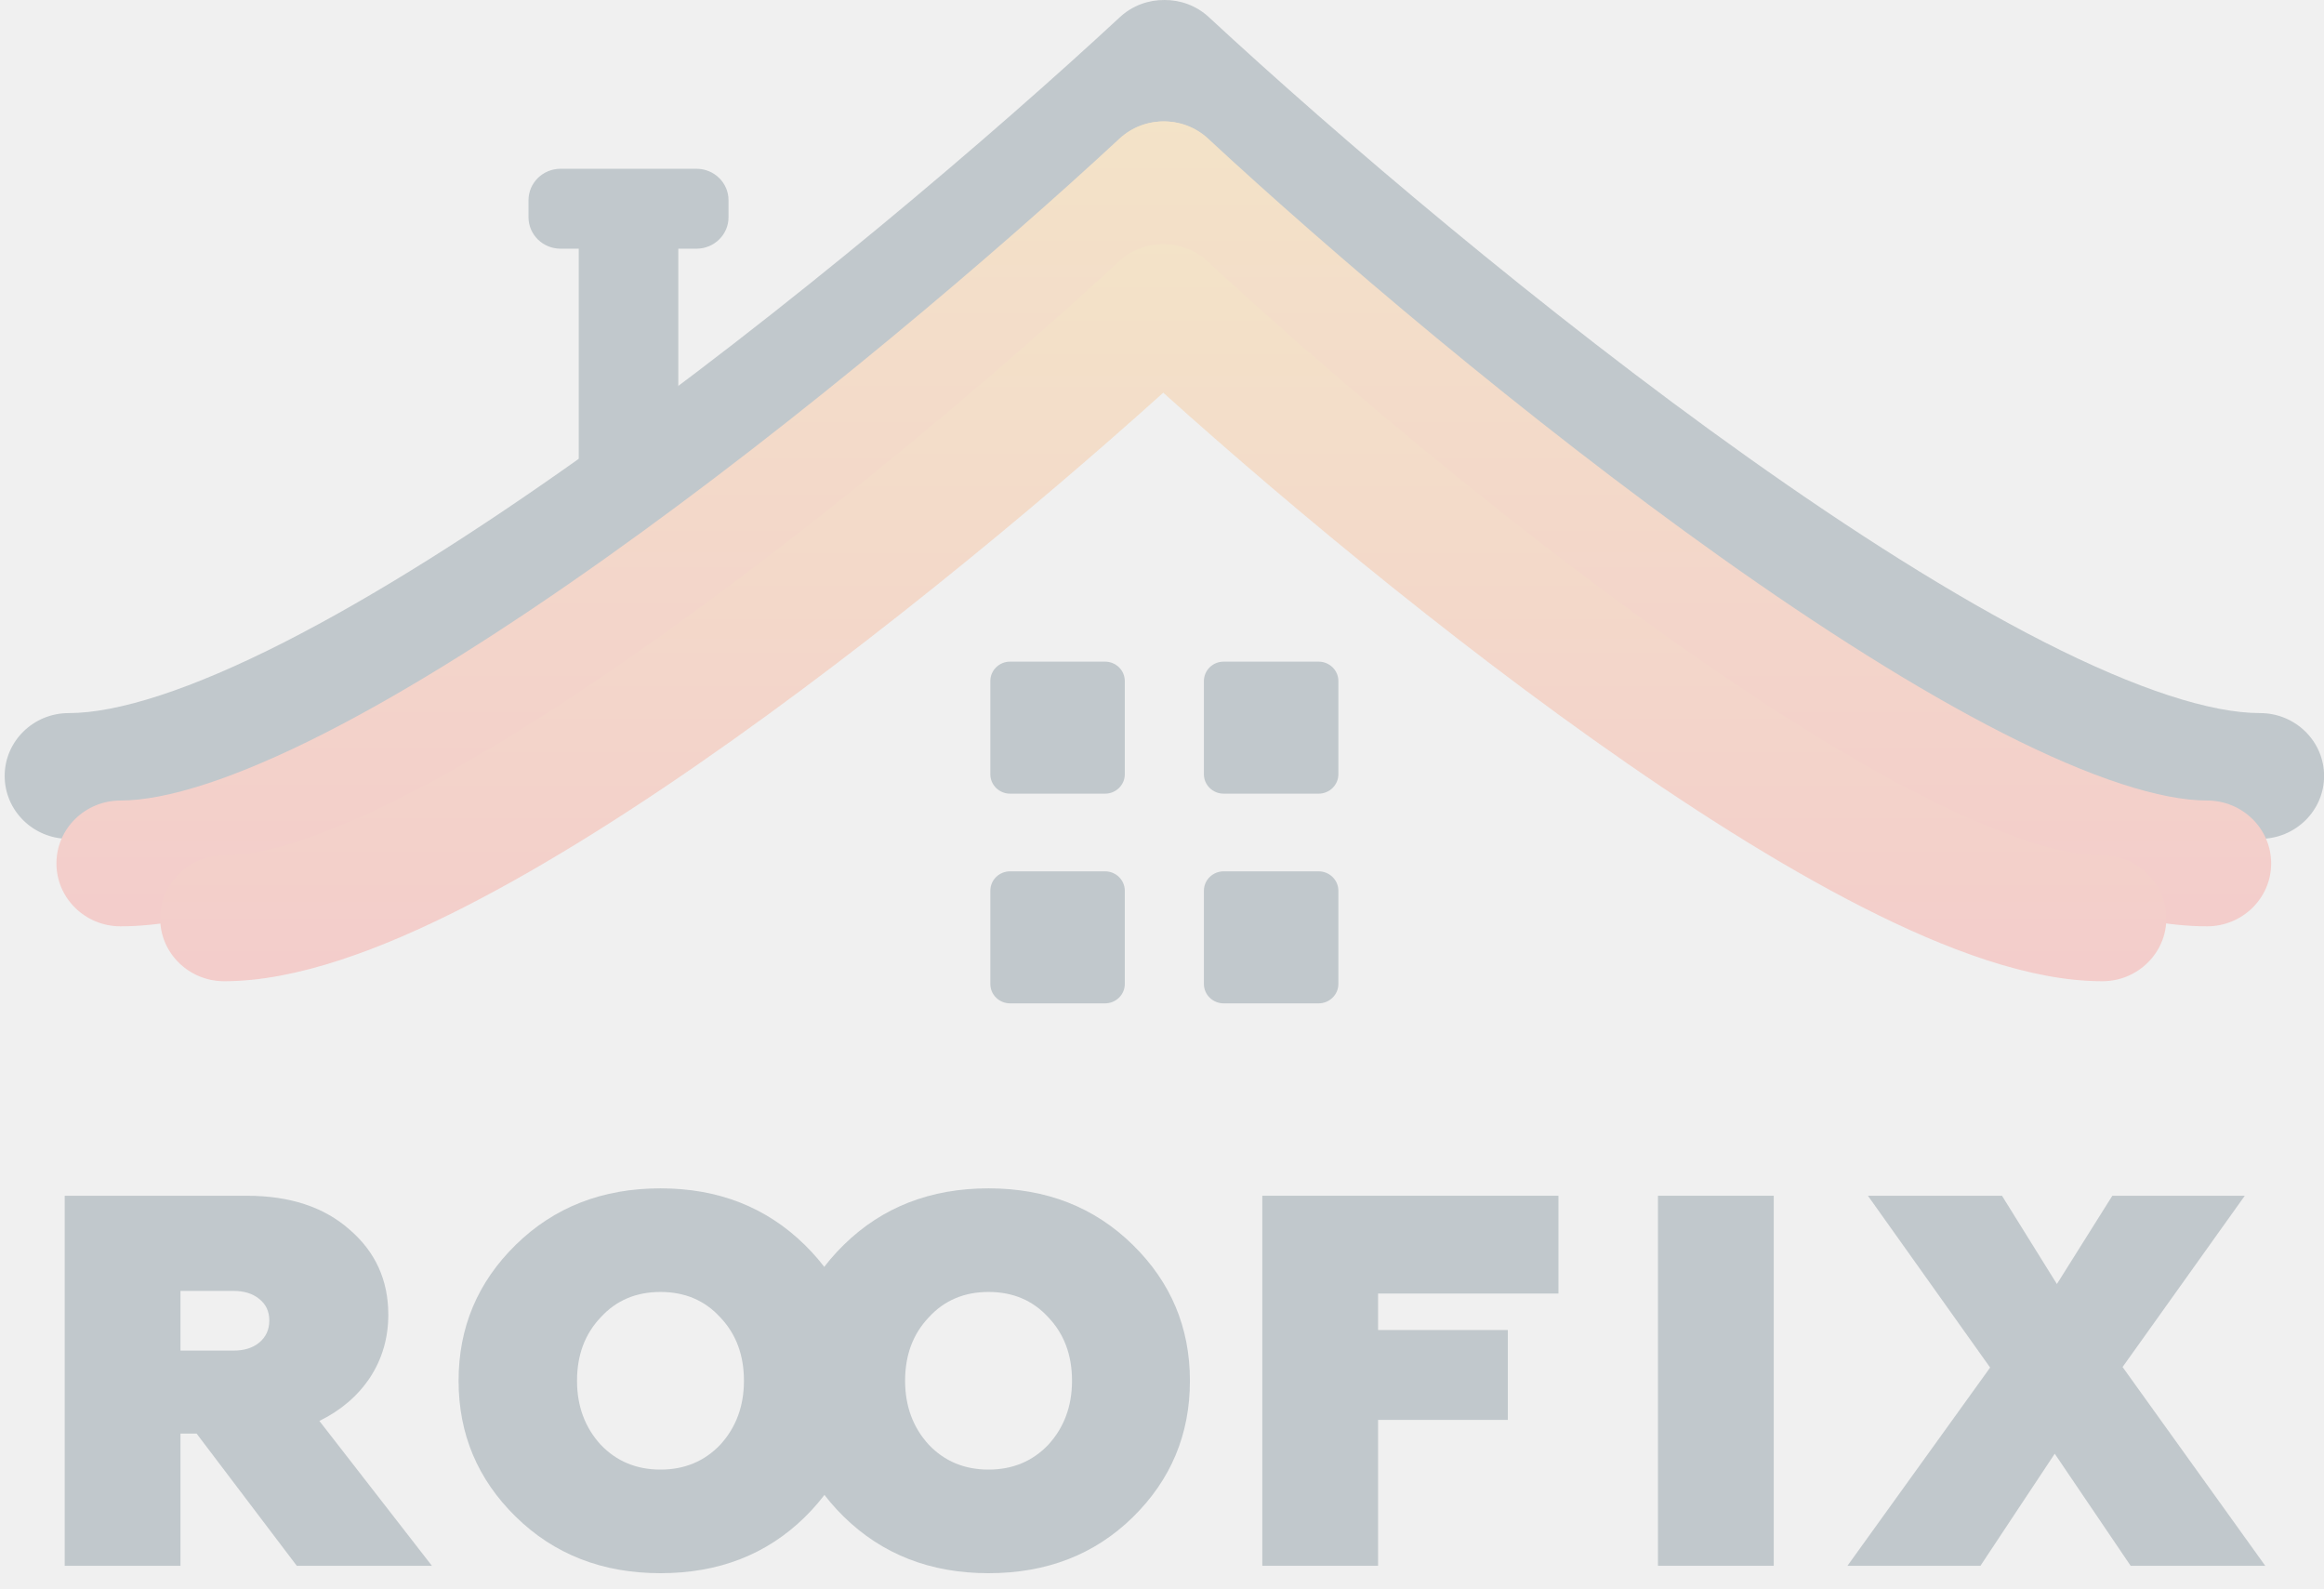
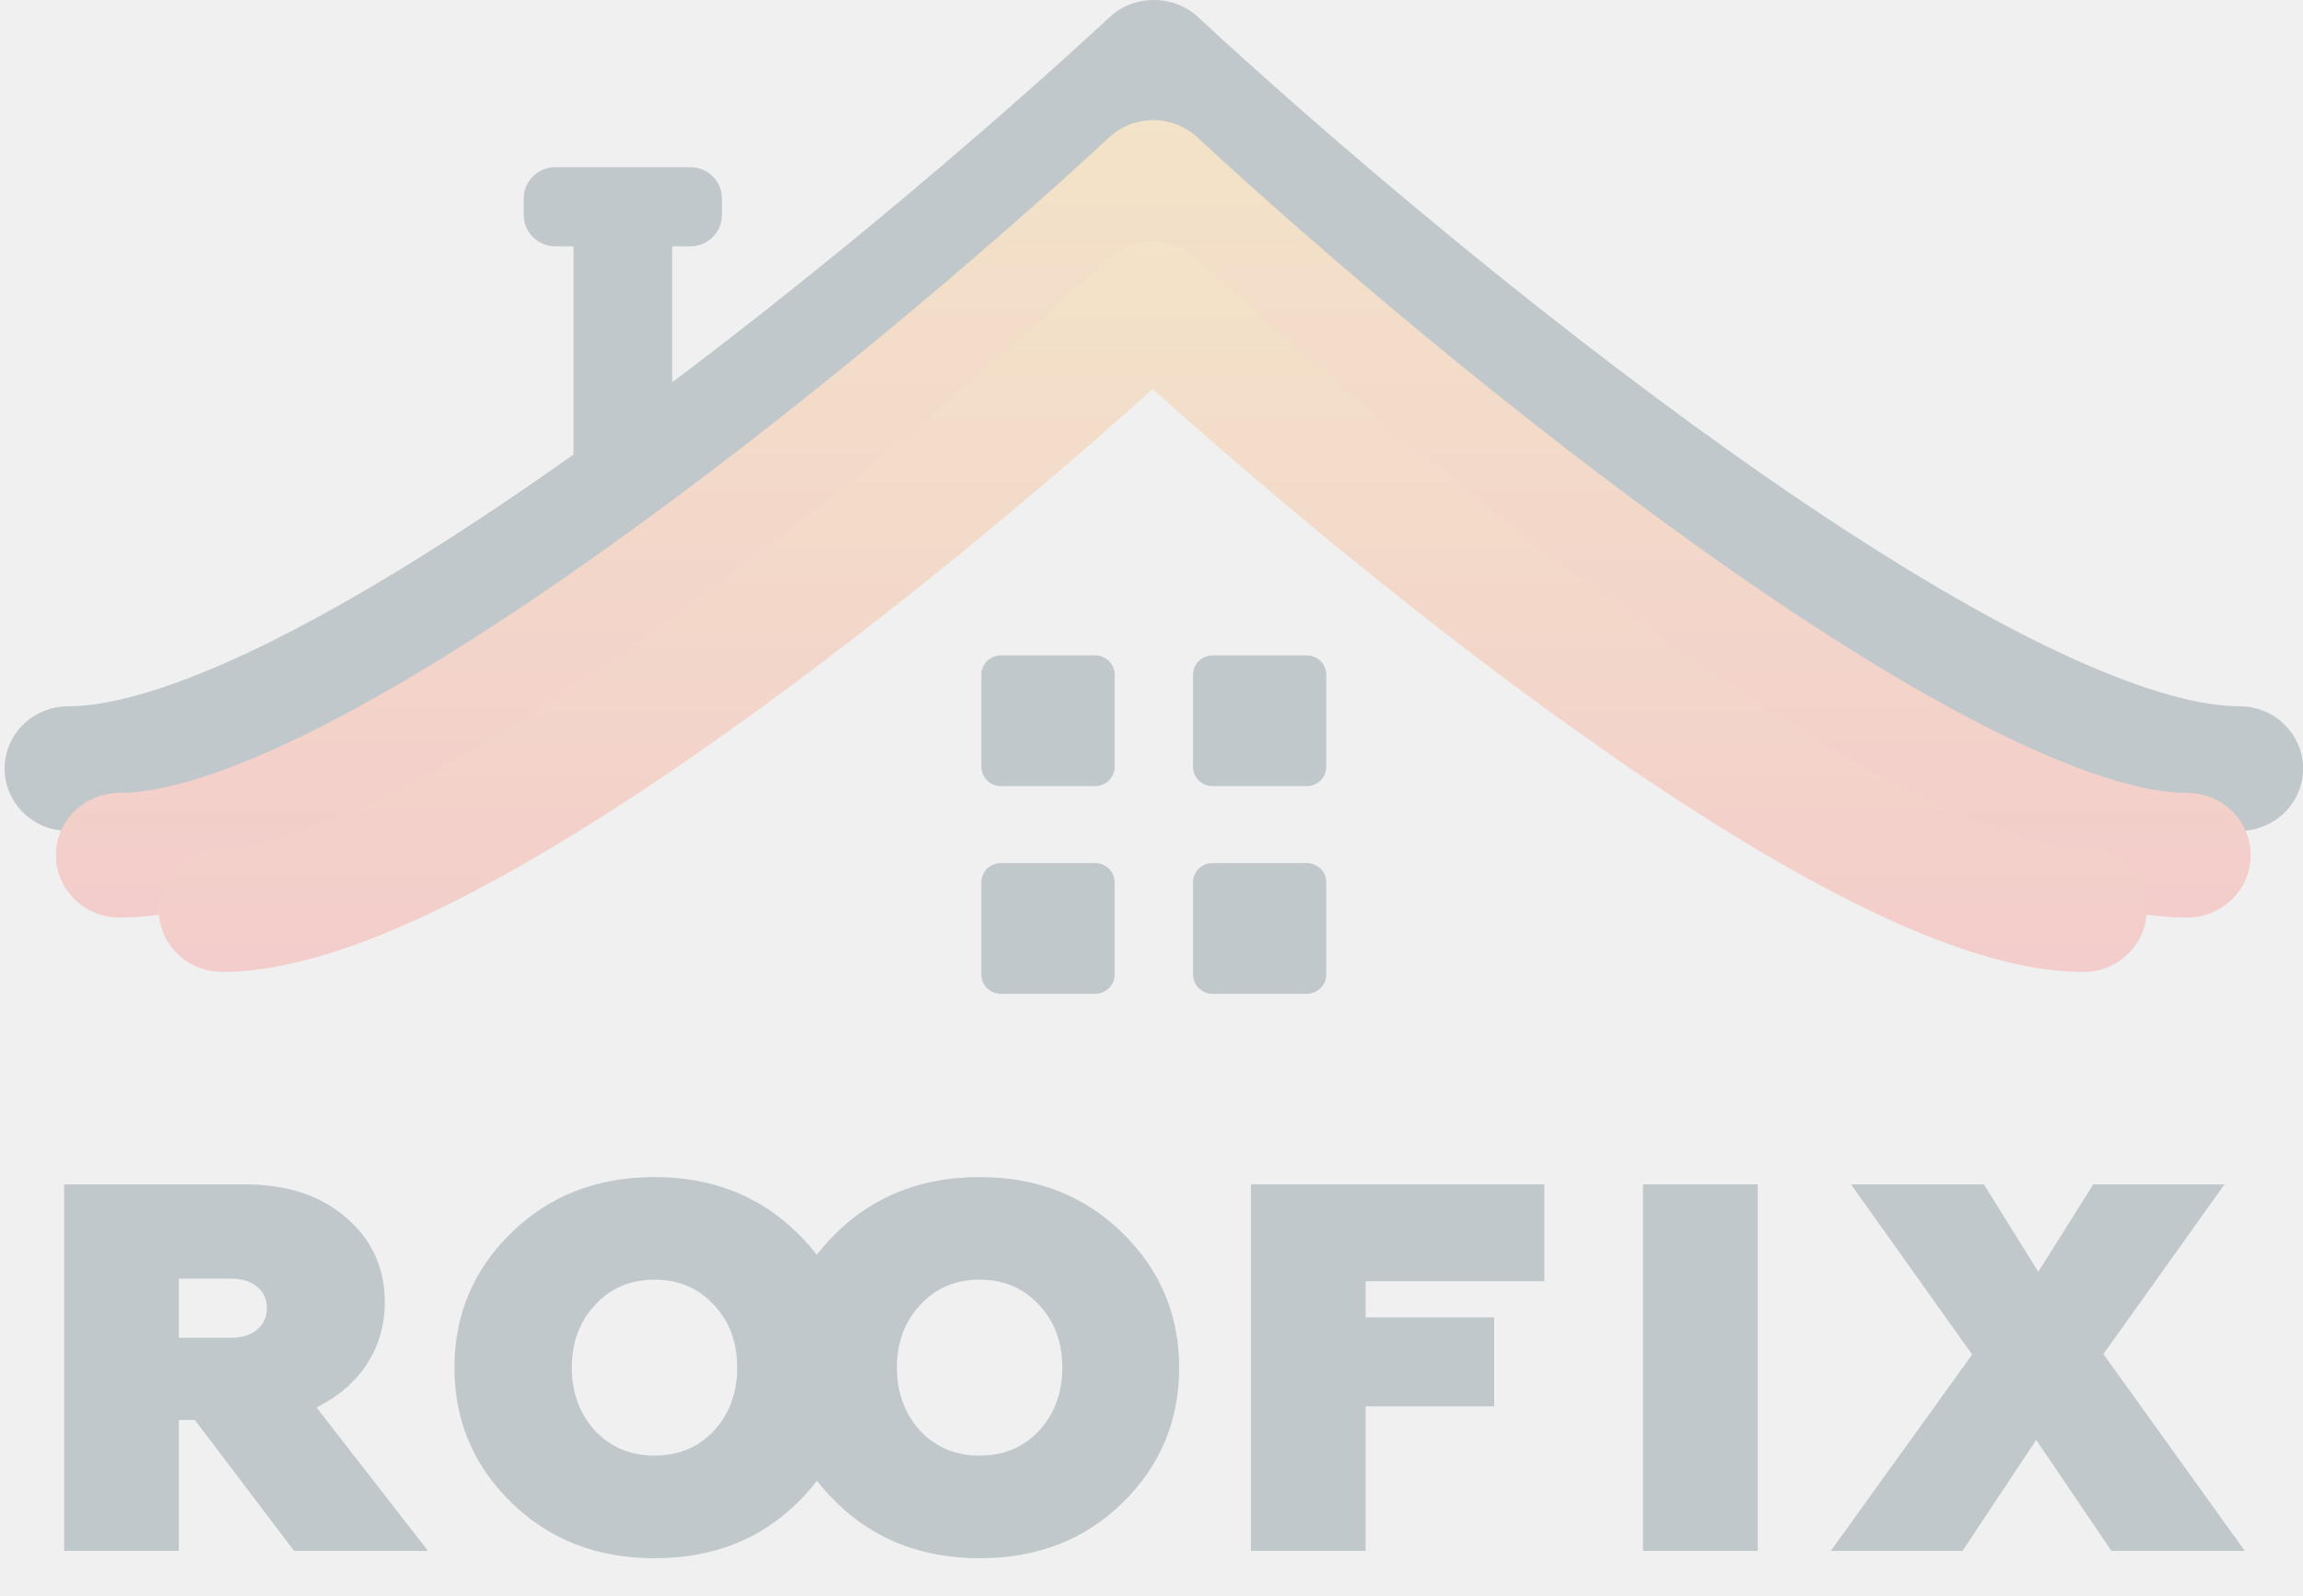
- <svg xmlns="http://www.w3.org/2000/svg" width="850" height="581" viewBox="0 0 850 581" fill="none">
-   <g opacity="0.2" clip-path="url(#clip0_1514_215)">
-     <path fill-rule="evenodd" clip-rule="evenodd" d="M205.014 61.717C198.546 61.717 193.302 66.865 193.302 73.215V79.442C193.302 85.792 198.546 90.939 205.014 90.939H211.671V191.352L248.09 153.425V90.939H254.742C261.212 90.939 266.456 85.792 266.456 79.441V73.215C266.456 66.865 261.212 61.717 254.742 61.717H205.014Z" fill="#05283B" />
-     <path fill-rule="evenodd" clip-rule="evenodd" d="M369.443 241.944C365.448 241.944 362.21 245.122 362.21 249.044V283.125C362.21 287.046 365.448 290.225 369.443 290.225H404.161C408.155 290.225 411.393 287.046 411.393 283.125V249.044C411.393 245.122 408.155 241.944 404.161 241.944H369.443ZM369.443 318.625C365.448 318.625 362.21 321.804 362.21 325.725V359.806C362.21 363.727 365.448 366.906 369.443 366.906H404.161C408.155 366.906 411.393 363.727 411.393 359.806V325.725C411.393 321.804 408.155 318.625 404.161 318.625H369.443ZM440.324 249.044C440.324 245.122 443.563 241.944 447.558 241.944H482.275C486.27 241.944 489.508 245.122 489.508 249.044V283.125C489.508 287.046 486.27 290.225 482.275 290.225H447.558C443.563 290.225 440.324 287.046 440.324 283.125V249.044ZM447.558 318.625C443.563 318.625 440.324 321.804 440.324 325.725V359.806C440.324 363.727 443.563 366.906 447.558 366.906H482.275C486.27 366.906 489.508 363.727 489.508 359.806V325.725C489.508 321.804 486.27 318.625 482.275 318.625H447.558Z" fill="#05283B" />
-     <path fill-rule="evenodd" clip-rule="evenodd" d="M425.87 54.255C378.149 97.392 309.132 155.331 239.759 204.602C201.024 232.113 161.689 257.272 125.569 275.651C90.258 293.618 54.925 306.751 25.136 306.751C12.198 306.751 1.709 296.456 1.709 283.755C1.709 271.055 12.198 260.759 25.136 260.759C43.054 260.759 69.922 252.162 104.008 234.818C137.284 217.886 174.542 194.153 212.295 167.34C287.758 113.744 363.249 49.24 409.591 6.277C414.17 2.032 420.034 -0.047 425.87 0.001C431.707 -0.047 437.57 2.032 442.149 6.277C488.492 49.24 563.983 113.744 639.445 167.34C677.198 194.153 714.456 217.886 747.732 234.818C781.819 252.162 808.687 260.759 826.605 260.759C839.543 260.759 850.034 271.055 850.034 283.755C850.034 296.456 839.543 306.751 826.605 306.751C796.816 306.751 761.482 293.618 726.172 275.651C690.051 257.272 650.716 232.113 611.981 204.602C542.609 155.331 473.592 97.392 425.87 54.255Z" fill="#05283B" />
-     <path fill-rule="evenodd" clip-rule="evenodd" d="M442.549 51.611C451.432 60.844 451.008 75.399 441.602 84.119C396.422 126.004 322.987 188.772 249.118 241.236C212.206 267.453 174.697 291.446 140.231 308.984C106.574 326.109 72.723 338.725 44.071 338.725C31.133 338.725 20.645 328.429 20.645 315.728C20.645 303.028 31.133 292.732 44.071 292.732C60.852 292.732 86.237 284.654 118.67 268.151C150.292 252.06 185.724 229.493 221.655 203.974C293.47 152.968 365.325 91.572 409.433 50.681C418.84 41.961 433.666 42.377 442.549 51.611Z" fill="url(#paint0_linear_1514_215)" />
-     <path fill-rule="evenodd" clip-rule="evenodd" d="M408.766 51.611C399.883 60.844 400.307 75.399 409.713 84.119C454.893 126.004 528.328 188.772 602.197 241.236C639.109 267.453 676.618 291.446 711.084 308.984C744.74 326.109 778.591 338.725 807.244 338.725C820.182 338.725 830.67 328.429 830.67 315.728C830.67 303.028 820.182 292.732 807.244 292.732C790.463 292.732 765.077 284.654 732.645 268.151C701.023 252.06 665.59 229.493 629.661 203.974C557.845 152.968 485.99 91.572 441.882 50.681C432.476 41.961 417.65 42.377 408.766 51.611Z" fill="url(#paint1_linear_1514_215)" />
-     <path fill-rule="evenodd" clip-rule="evenodd" d="M442.343 96.533C451.225 105.767 450.802 120.321 441.396 129.041C400.68 166.788 334.509 223.347 267.924 270.638C234.654 294.268 200.792 315.934 169.63 331.79C139.278 347.234 108.388 358.815 82.008 358.815C69.07 358.815 58.582 348.519 58.582 335.818C58.582 323.118 69.07 312.822 82.008 312.822C96.518 312.822 118.941 305.778 148.069 290.957C176.387 276.549 208.173 256.309 240.461 233.376C304.993 187.544 369.583 132.356 409.227 95.603C418.633 86.883 433.46 87.299 442.343 96.533Z" fill="url(#paint2_linear_1514_215)" />
-     <path fill-rule="evenodd" clip-rule="evenodd" d="M408.578 96.533C399.694 105.767 400.119 120.321 409.525 129.041C450.241 166.788 516.411 223.347 582.996 270.638C616.266 294.268 650.128 315.934 681.29 331.79C711.643 347.234 742.532 358.815 768.912 358.815C781.85 358.815 792.338 348.519 792.338 335.818C792.338 323.118 781.85 312.822 768.912 312.822C754.403 312.822 731.98 305.778 702.851 290.957C674.533 276.549 642.748 256.309 610.46 233.376C545.928 187.544 481.337 132.356 441.694 95.603C432.287 86.883 417.461 87.299 408.578 96.533Z" fill="url(#paint3_linear_1514_215)" />
-     <path d="M683.183 437.255H732.218L752.304 469.538L772.588 437.255H821.031L776.33 499.888L828.514 572.574H779.283L751.516 531.591L724.341 572.574H675.7L727.885 500.081L683.183 437.255Z" fill="#05283B" />
-     <path d="M648.746 572.574H606.401V437.255H648.746V572.574Z" fill="#05283B" />
-     <path d="M504.027 572.574H461.688V437.255H569.997V473.017H504.027V486.356H551.486V519.219H504.027V572.574Z" fill="#05283B" />
-     <path d="M339.705 528.306C345.481 534.363 352.768 537.392 361.564 537.392C370.36 537.392 377.646 534.363 383.422 528.306C389.199 521.992 392.087 514.194 392.087 504.915C392.087 495.507 389.199 487.775 383.422 481.718C377.777 475.532 370.491 472.439 361.564 472.439C352.636 472.439 345.35 475.532 339.705 481.718C333.929 487.775 331.04 495.507 331.04 504.915C331.04 514.194 333.929 521.992 339.705 528.306ZM308.59 554.597C294.675 540.936 287.717 524.375 287.717 504.915C287.717 485.455 294.675 468.895 308.59 455.234C322.638 441.445 340.295 434.549 361.564 434.549C382.7 434.549 400.293 441.445 414.34 455.234C428.256 468.895 435.214 485.455 435.214 504.915C435.214 524.504 428.256 541.129 414.34 554.79C400.424 568.45 382.832 575.281 361.564 575.281C340.295 575.281 322.638 568.386 308.59 554.597Z" fill="#05283B" />
-     <path d="M219.713 528.306C225.49 534.363 232.776 537.392 241.573 537.392C250.369 537.392 257.654 534.363 263.431 528.306C269.208 521.992 272.096 514.194 272.096 504.915C272.096 495.507 269.208 487.775 263.431 481.718C257.786 475.532 250.499 472.439 241.573 472.439C232.645 472.439 225.359 475.532 219.713 481.718C213.937 487.775 211.049 495.507 211.049 504.915C211.049 514.194 213.937 521.992 219.713 528.306ZM188.599 554.597C174.683 540.936 167.725 524.375 167.725 504.915C167.725 485.455 174.683 468.895 188.599 455.234C202.647 441.445 220.304 434.549 241.573 434.549C262.709 434.549 280.301 441.445 294.348 455.234C308.265 468.895 315.223 485.455 315.223 504.915C315.223 524.504 308.265 541.129 294.348 554.79C280.433 568.45 262.84 575.281 241.573 575.281C220.304 575.281 202.647 568.386 188.599 554.597Z" fill="#05283B" />
-     <path d="M116.815 519.606L157.973 572.574H108.545L71.916 524.245H66.009V572.574H23.67V437.255H90.231C105.985 437.255 118.522 441.379 127.843 449.627C137.296 457.746 142.022 468.12 142.022 480.75C142.022 489.256 139.791 496.924 135.327 503.755C130.863 510.456 124.692 515.739 116.815 519.606ZM66.009 493.895H85.307C89.246 493.895 92.397 492.929 94.76 490.995C97.254 488.933 98.501 486.227 98.501 482.877C98.501 479.526 97.254 476.884 94.76 474.951C92.397 473.017 89.246 472.051 85.307 472.051H66.009V493.895Z" fill="#05283B" />
+ <svg xmlns="http://www.w3.org/2000/svg" width="101" height="70" viewBox="0 0 101 70" fill="none">
+   <g clip-path="url(#clip0_1518_178)">
+     <mask id="mask0_1518_178" style="mask-type:luminance" maskUnits="userSpaceOnUse" x="0" y="0" width="101" height="70">
+       <path d="M101 0H0V69.037H101V0Z" fill="white" />
+     </mask>
+     <g mask="url(#mask0_1518_178)">
+       <g opacity="0.2">
+         <path fill-rule="evenodd" clip-rule="evenodd" d="M24.36 7.333C23.592 7.333 22.969 7.945 22.969 8.699V9.439C22.969 10.194 23.592 10.805 24.36 10.805H25.151V22.737L29.479 18.23V10.805H30.269C31.038 10.805 31.661 10.194 31.661 9.439V8.699C31.661 7.945 31.038 7.333 30.269 7.333H24.36Z" fill="#05283B" />
+         <path fill-rule="evenodd" clip-rule="evenodd" d="M43.898 28.749C43.424 28.749 43.039 29.127 43.039 29.593V33.642C43.039 34.108 43.424 34.486 43.898 34.486H48.024C48.498 34.486 48.883 34.108 48.883 33.642V29.593C48.883 29.127 48.498 28.749 48.024 28.749H43.898ZM43.898 37.861C43.424 37.861 43.039 38.238 43.039 38.704V42.754C43.039 43.22 43.424 43.597 43.898 43.597H48.024C48.498 43.597 48.883 43.22 48.883 42.754V38.704C48.883 38.238 48.498 37.861 48.024 37.861H43.898ZM52.321 29.593C52.321 29.127 52.706 28.749 53.18 28.749H57.306C57.78 28.749 58.165 29.127 58.165 29.593V33.642C58.165 34.108 57.78 34.486 57.306 34.486H53.18C52.706 34.486 52.321 34.108 52.321 33.642V29.593ZM53.18 37.861C52.706 37.861 52.321 38.238 52.321 38.704V42.754C52.321 43.22 52.706 43.597 53.18 43.597H57.306C57.78 43.597 58.165 43.22 58.165 42.754V38.704C58.165 38.238 57.78 37.861 57.306 37.861H53.18Z" fill="#05283B" />
+         <path fill-rule="evenodd" clip-rule="evenodd" d="M50.603 6.447C44.933 11.572 36.732 18.457 28.489 24.311C23.886 27.581 19.212 30.57 14.921 32.754C10.725 34.889 6.526 36.449 2.987 36.449C1.449 36.449 0.203 35.226 0.203 33.717C0.203 32.208 1.449 30.984 2.987 30.984C5.116 30.984 8.308 29.963 12.359 27.902C16.313 25.89 20.74 23.07 25.226 19.884C34.192 13.515 43.163 5.851 48.669 0.746C49.213 0.242 49.91 -0.006 50.603 9.75048e-05C51.297 -0.006 51.994 0.242 52.538 0.746C58.044 5.851 67.014 13.515 75.981 19.884C80.467 23.07 84.894 25.89 88.848 27.902C92.898 29.963 96.091 30.984 98.22 30.984C99.757 30.984 101.004 32.208 101.004 33.717C101.004 35.226 99.757 36.449 98.22 36.449C94.68 36.449 90.482 34.889 86.286 32.754C81.994 30.57 77.32 27.581 72.718 24.311C64.475 18.457 56.274 11.572 50.603 6.447Z" fill="#05283B" />
+         <path fill-rule="evenodd" clip-rule="evenodd" d="M52.585 6.133C53.641 7.23 53.59 8.959 52.473 9.995C47.104 14.972 38.379 22.431 29.601 28.665C25.215 31.78 20.758 34.631 16.663 36.715C12.664 38.75 8.641 40.249 5.237 40.249C3.699 40.249 2.453 39.025 2.453 37.516C2.453 36.007 3.699 34.784 5.237 34.784C7.231 34.784 10.247 33.824 14.101 31.863C17.858 29.951 22.068 27.269 26.338 24.237C34.871 18.176 43.409 10.881 48.65 6.022C49.768 4.986 51.53 5.036 52.585 6.133Z" fill="url(#paint0_linear_1518_178)" />
+         <path fill-rule="evenodd" clip-rule="evenodd" d="M48.572 6.133C47.517 7.23 47.567 8.959 48.685 9.995C54.053 14.972 62.779 22.431 71.556 28.665C75.942 31.78 80.399 34.631 84.495 36.715C88.494 38.75 92.516 40.249 95.921 40.249C97.458 40.249 98.704 39.025 98.704 37.516C98.704 36.007 97.458 34.784 95.921 34.784C93.927 34.784 90.91 33.824 87.057 31.863C83.299 29.951 79.089 27.269 74.82 24.237C66.286 18.176 57.748 10.881 52.507 6.022C51.39 4.986 49.628 5.036 48.572 6.133Z" fill="url(#paint1_linear_1518_178)" />
+         <path fill-rule="evenodd" clip-rule="evenodd" d="M52.561 11.471C53.616 12.568 53.566 14.297 52.448 15.333C47.61 19.819 39.748 26.539 31.836 32.158C27.882 34.966 23.859 37.541 20.156 39.425C16.549 41.26 12.879 42.636 9.745 42.636C8.207 42.636 6.961 41.413 6.961 39.903C6.961 38.394 8.207 37.171 9.745 37.171C11.469 37.171 14.133 36.334 17.594 34.573C20.959 32.861 24.736 30.456 28.572 27.731C36.24 22.285 43.915 15.727 48.626 11.36C49.743 10.324 51.505 10.373 52.561 11.471Z" fill="url(#paint2_linear_1518_178)" />
+         <path fill-rule="evenodd" clip-rule="evenodd" d="M48.549 11.471C47.493 12.568 47.544 14.297 48.661 15.333C53.499 19.819 61.362 26.539 69.274 32.158C73.227 34.966 77.251 37.541 80.954 39.425C84.56 41.26 88.231 42.636 91.365 42.636C92.902 42.636 94.149 41.413 94.149 39.903C94.149 38.394 92.902 37.171 91.365 37.171C89.641 37.171 86.977 36.334 83.516 34.573C80.151 32.861 76.374 30.456 72.537 27.731C64.869 22.285 57.194 15.727 52.484 11.36C51.366 10.324 49.604 10.373 48.549 11.471Z" fill="url(#paint3_linear_1518_178)" />
+         <path d="M81.178 51.956H87.005L89.391 55.792L91.802 51.956H97.558L92.246 59.398L98.447 68.035H92.597L89.298 63.165L86.069 68.035H80.289L86.49 59.421L81.178 51.956Z" fill="#05283B" />
+         <path d="M77.086 68.035H72.055V51.956H77.086V68.035Z" fill="#05283B" />
+         <path d="M59.89 68.035H54.859V51.956H67.729V56.205H59.89V57.79H65.529V61.695H59.89V68.035Z" fill="#05283B" />
+         <path d="M40.365 62.775C41.051 63.495 41.917 63.855 42.962 63.855C44.007 63.855 44.873 63.495 45.559 62.775C46.246 62.025 46.589 61.099 46.589 59.996C46.589 58.878 46.246 57.959 45.559 57.239C44.889 56.505 44.023 56.137 42.962 56.137C41.901 56.137 41.036 56.505 40.365 57.239C39.679 57.959 39.335 58.878 39.335 59.996C39.335 61.099 39.679 62.025 40.365 62.775ZM36.668 65.899C35.014 64.276 34.188 62.308 34.188 59.996C34.188 57.684 35.014 55.716 36.668 54.093C38.337 52.454 40.435 51.635 42.962 51.635C45.474 51.635 47.564 52.454 49.233 54.093C50.887 55.716 51.714 57.684 51.714 59.996C51.714 62.324 50.887 64.299 49.233 65.922C47.58 67.545 45.489 68.357 42.962 68.357C40.435 68.357 38.337 67.538 36.668 65.899Z" fill="#05283B" />
+         <path d="M26.107 62.775C26.794 63.495 27.659 63.855 28.705 63.855C29.75 63.855 30.615 63.495 31.302 62.775C31.988 62.025 32.331 61.099 32.331 59.996C32.331 58.878 31.988 57.959 31.302 57.239C30.631 56.505 29.765 56.137 28.705 56.137C27.644 56.137 26.778 56.505 26.107 57.239C25.421 57.959 25.078 58.878 25.078 59.996C25.078 61.099 25.421 62.025 26.107 62.775ZM22.41 65.899C20.756 64.276 19.93 62.308 19.93 59.996C19.93 57.684 20.756 55.716 22.41 54.093C24.079 52.454 26.177 51.635 28.705 51.635C31.216 51.635 33.306 52.454 34.975 54.093C36.629 55.716 37.456 57.684 37.456 59.996C37.456 62.324 36.629 64.299 34.975 65.922C33.322 67.545 31.232 68.357 28.705 68.357C26.177 68.357 24.079 67.538 22.41 65.899Z" fill="#05283B" />
+         <path d="M13.88 61.741L18.771 68.035H12.898L8.545 62.292H7.843V68.035H2.812V51.956H10.722C12.594 51.956 14.083 52.446 15.191 53.426C16.314 54.391 16.875 55.623 16.875 57.124C16.875 58.135 16.61 59.046 16.08 59.858C15.55 60.654 14.816 61.282 13.88 61.741ZM7.843 58.686H10.136C10.604 58.686 10.979 58.571 11.26 58.342C11.556 58.097 11.704 57.775 11.704 57.377C11.704 56.979 11.556 56.665 11.26 56.435C10.979 56.205 10.604 56.091 10.136 56.091H7.843V58.686Z" fill="#05283B" />
+       </g>
+     </g>
  </g>
  <defs>
-     <linearGradient id="paint0_linear_1514_215" x1="234.794" y1="44.404" x2="234.794" y2="338.725" gradientUnits="userSpaceOnUse">
+     <linearGradient id="paint0_linear_1518_178" x1="27.899" y1="5.276" x2="27.899" y2="40.249" gradientUnits="userSpaceOnUse">
      <stop stop-color="#FDAE28" />
      <stop offset="1" stop-color="#FF3F36" />
    </linearGradient>
-     <linearGradient id="paint1_linear_1514_215" x1="616.521" y1="44.404" x2="616.521" y2="338.725" gradientUnits="userSpaceOnUse">
+     <linearGradient id="paint1_linear_1518_178" x1="73.258" y1="5.276" x2="73.258" y2="40.249" gradientUnits="userSpaceOnUse">
      <stop stop-color="#FDAE28" />
      <stop offset="1" stop-color="#FF3F36" />
    </linearGradient>
-     <linearGradient id="paint2_linear_1514_215" x1="253.659" y1="89.326" x2="253.659" y2="358.815" gradientUnits="userSpaceOnUse">
+     <linearGradient id="paint2_linear_1518_178" x1="30.141" y1="10.614" x2="30.141" y2="42.636" gradientUnits="userSpaceOnUse">
      <stop stop-color="#FDAE28" />
      <stop offset="1" stop-color="#FF3F36" />
    </linearGradient>
-     <linearGradient id="paint3_linear_1514_215" x1="597.26" y1="89.326" x2="597.26" y2="358.815" gradientUnits="userSpaceOnUse">
+     <linearGradient id="paint3_linear_1518_178" x1="70.969" y1="10.614" x2="70.969" y2="42.636" gradientUnits="userSpaceOnUse">
      <stop stop-color="#FDAE28" />
      <stop offset="1" stop-color="#FF3F36" />
    </linearGradient>
-     <clipPath id="clip0_1514_215">
-       <rect width="850" height="581" fill="white" />
+     <clipPath id="clip0_1518_178">
+       <rect width="101" height="69.037" fill="white" />
    </clipPath>
  </defs>
</svg>
